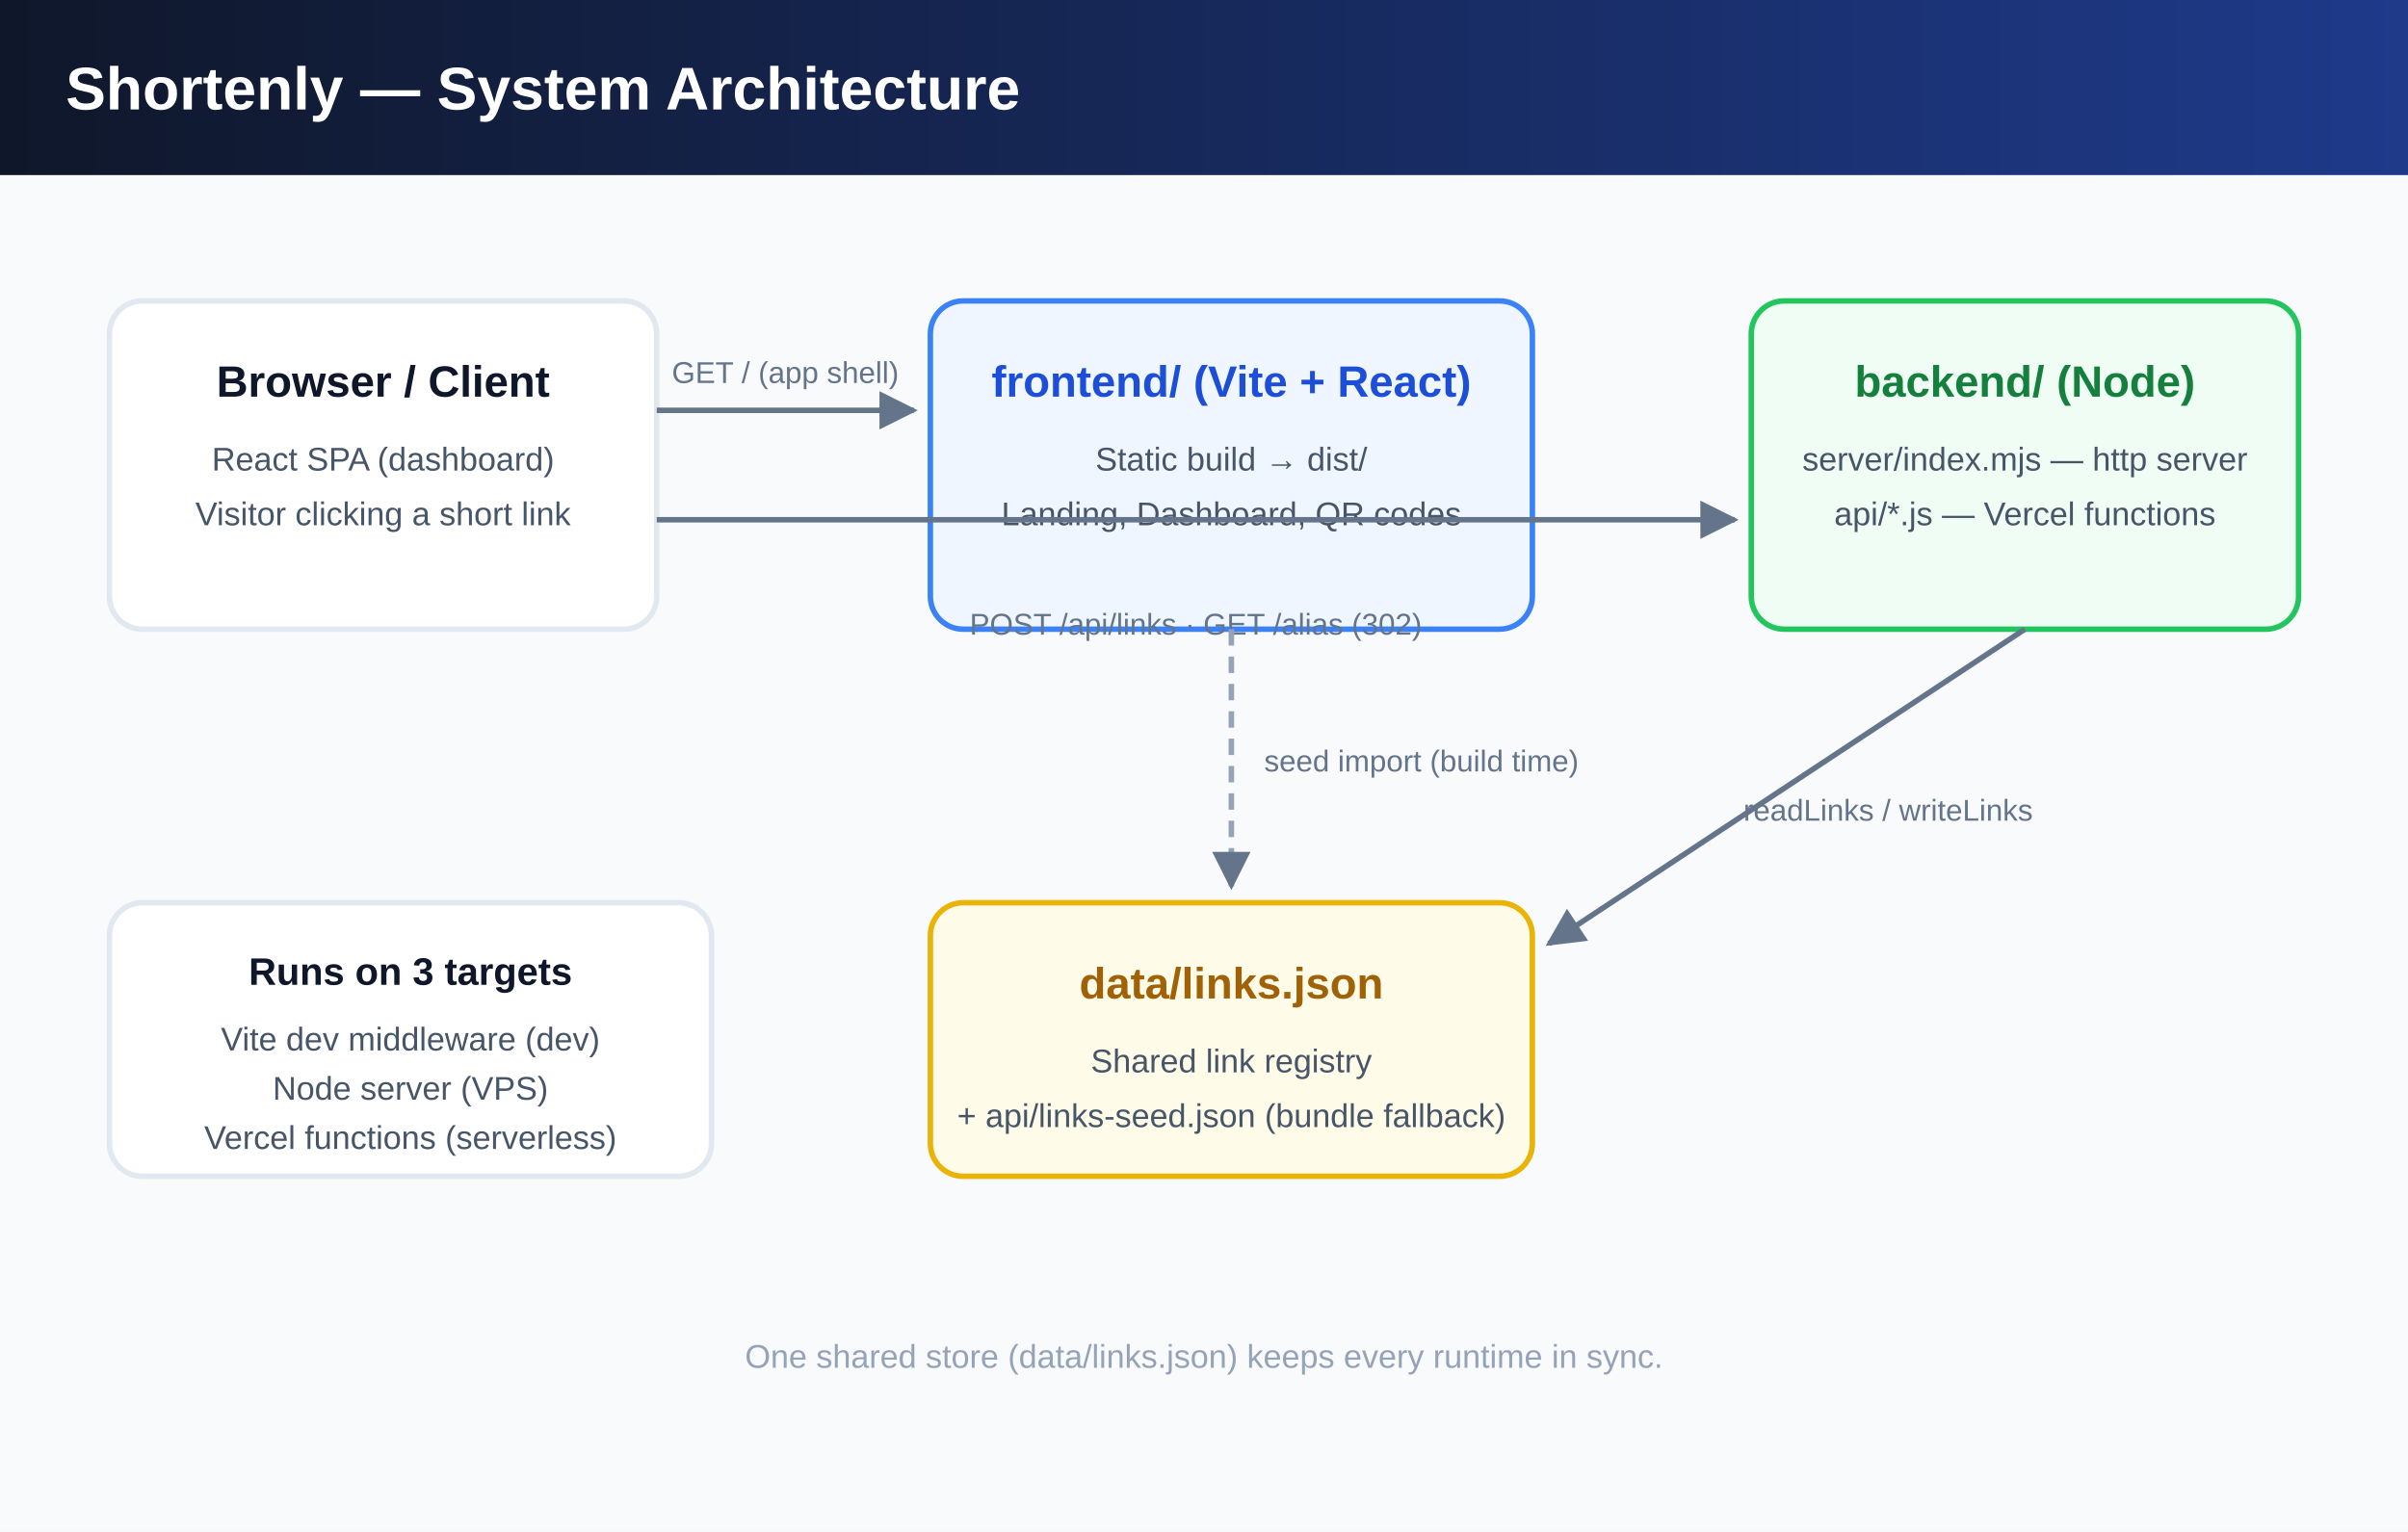
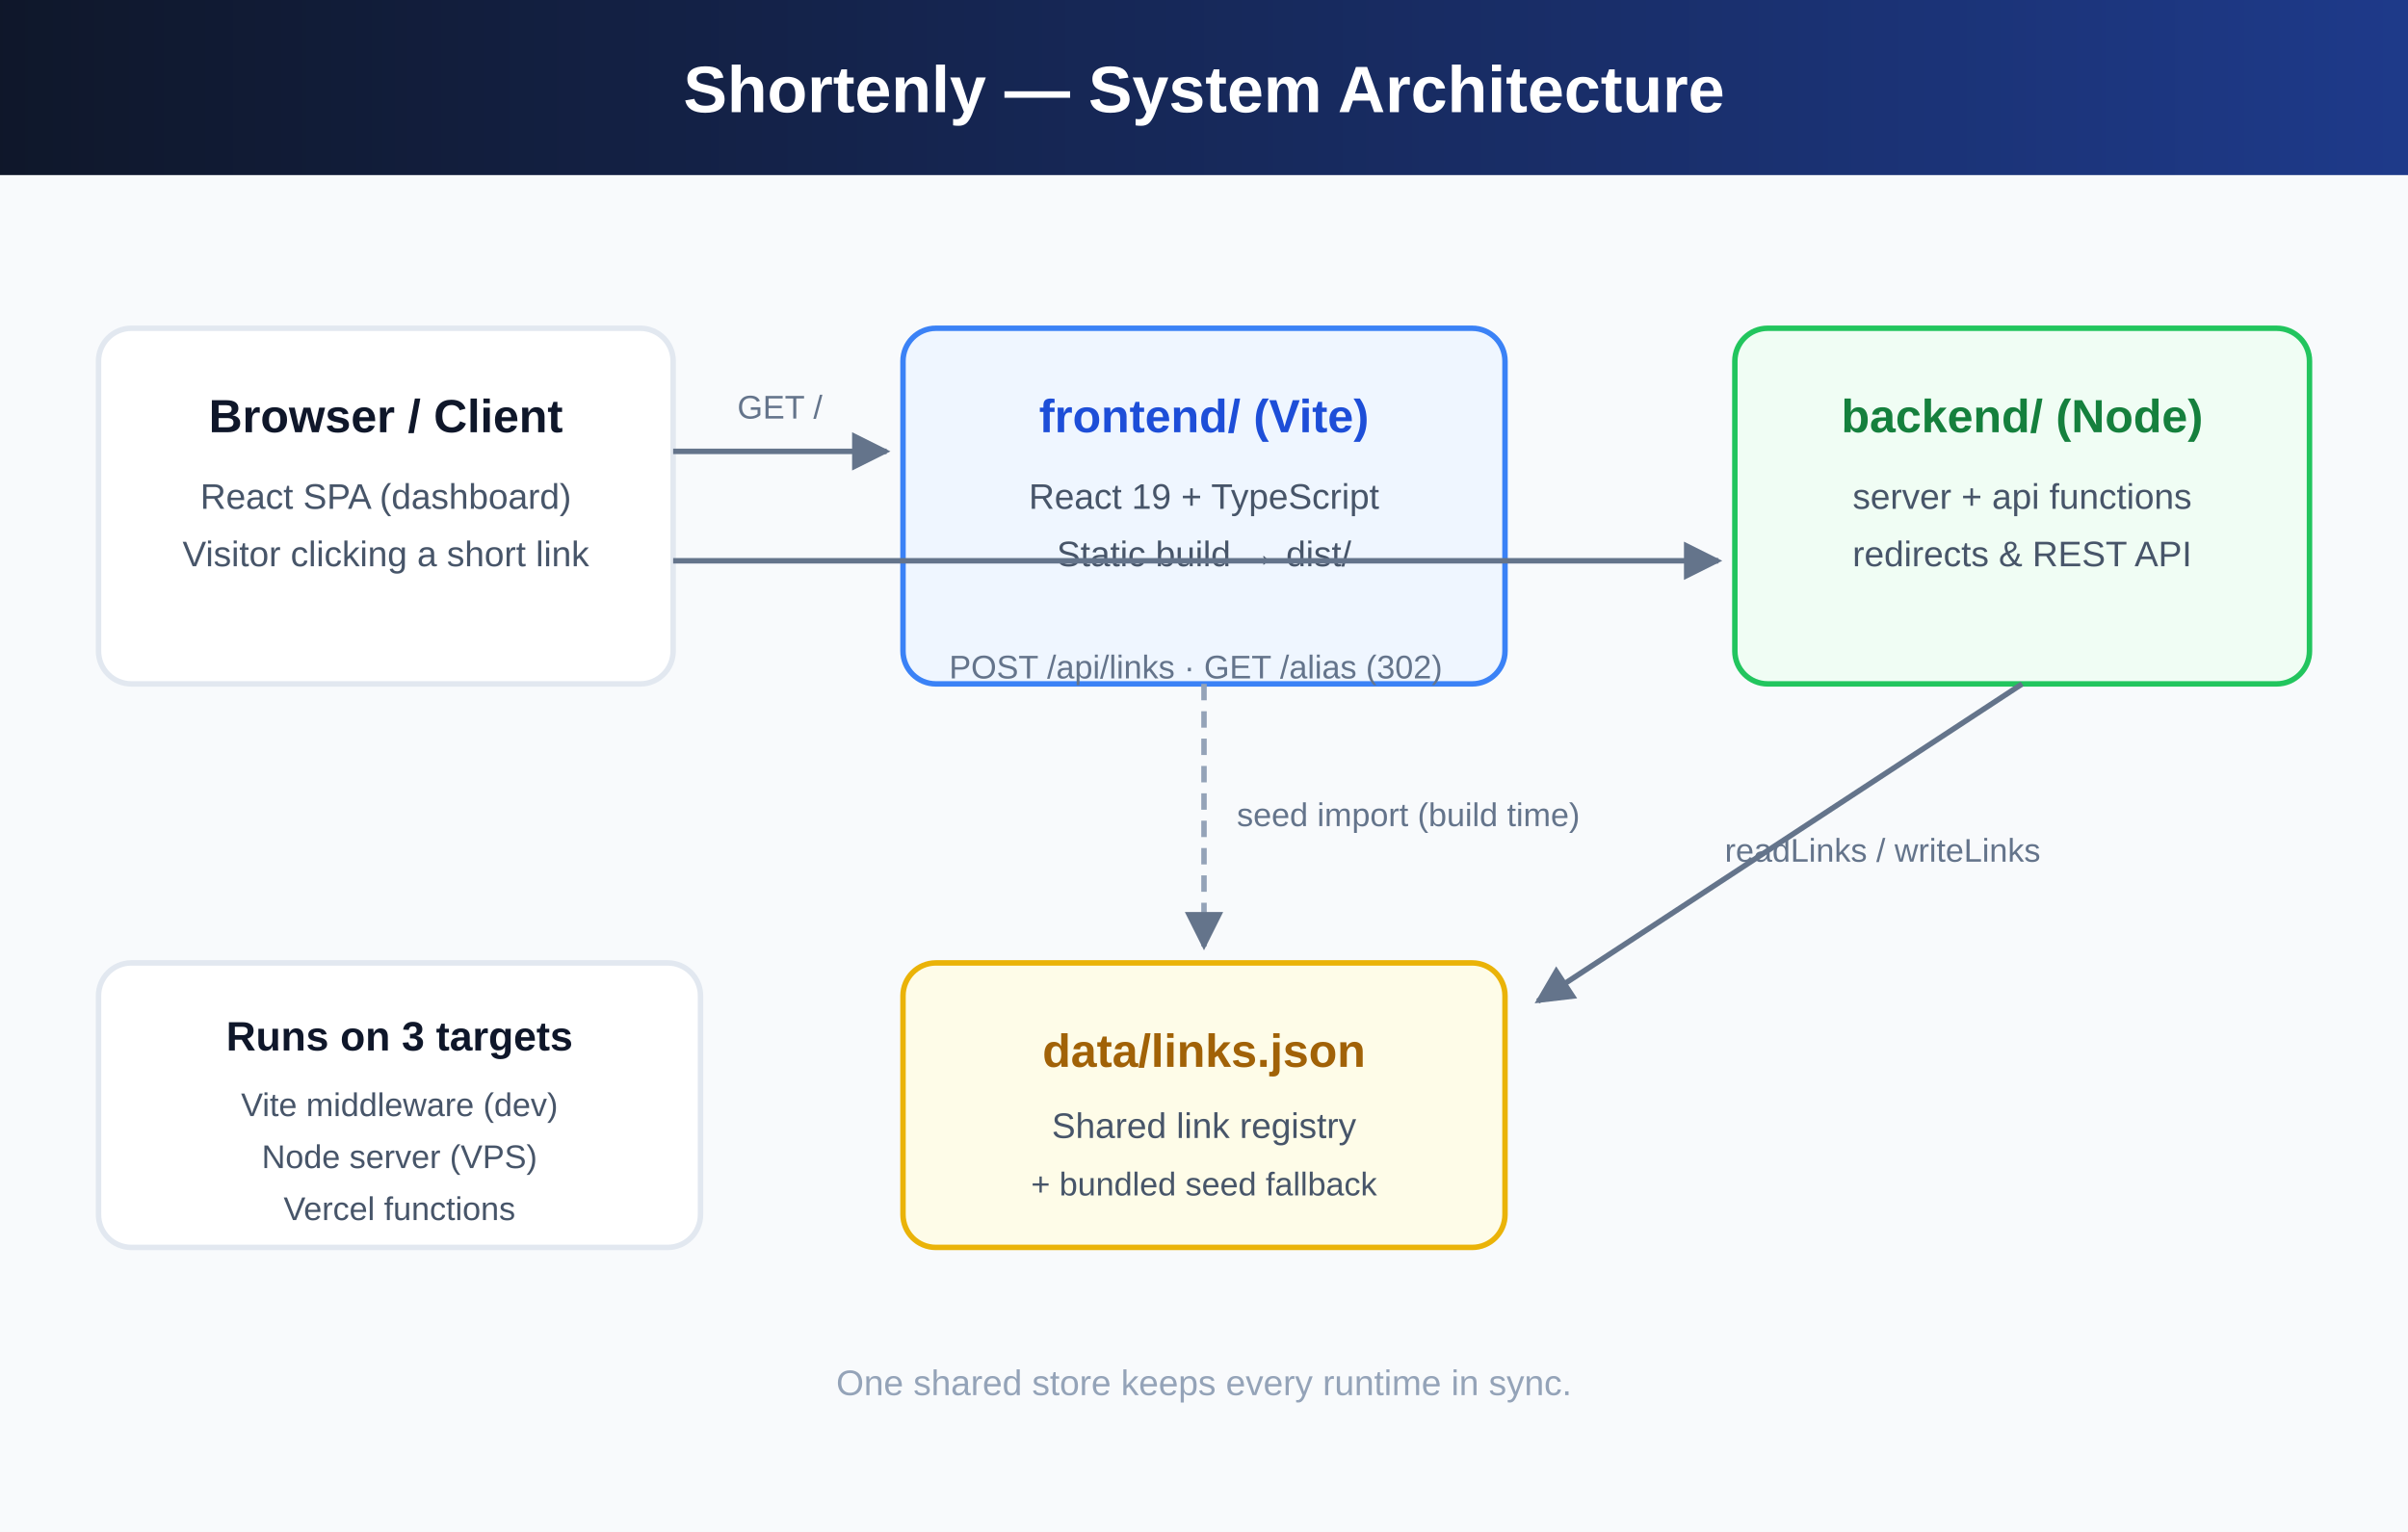
- <svg xmlns="http://www.w3.org/2000/svg" width="880" height="560" viewBox="0 0 880 560" font-family="Segoe UI, Arial, sans-serif">
+ <svg xmlns="http://www.w3.org/2000/svg" viewBox="0 0 880 560" font-family="Segoe UI, Arial, sans-serif">
  <defs>
    <marker id="arr" viewBox="0 0 10 10" refX="9" refY="5" markerWidth="7" markerHeight="7" orient="auto-start-reverse">
      <path d="M 0 0 L 10 5 L 0 10 z" fill="#64748b" />
    </marker>
    <linearGradient id="hdr" x1="0" y1="0" x2="1" y2="0">
      <stop offset="0" stop-color="#0f172a" />
      <stop offset="1" stop-color="#1e3a8a" />
    </linearGradient>
  </defs>
  <rect width="880" height="560" fill="#f8fafc" />
  <rect x="0" y="0" width="880" height="64" fill="url(#hdr)" />
-   <text x="24" y="40" fill="#ffffff" font-size="22" font-weight="650">Shortenly — System Architecture</text>
-   <rect x="40" y="110" width="200" height="120" rx="12" fill="#ffffff" stroke="#e2e8f0" stroke-width="2" />
-   <text x="140" y="145" text-anchor="middle" font-size="16" font-weight="600" fill="#0f172a">Browser / Client</text>
-   <text x="140" y="172" text-anchor="middle" font-size="12" fill="#475569">React SPA (dashboard)</text>
-   <text x="140" y="192" text-anchor="middle" font-size="12" fill="#475569">Visitor clicking a short link</text>
-   <rect x="340" y="110" width="220" height="120" rx="12" fill="#eff6ff" stroke="#3b82f6" stroke-width="2" />
-   <text x="450" y="145" text-anchor="middle" font-size="16" font-weight="600" fill="#1d4ed8">frontend/ (Vite + React)</text>
-   <text x="450" y="172" text-anchor="middle" font-size="12" fill="#475569">Static build → dist/</text>
-   <text x="450" y="192" text-anchor="middle" font-size="12" fill="#475569">Landing, Dashboard, QR codes</text>
-   <rect x="640" y="110" width="200" height="120" rx="12" fill="#f0fdf4" stroke="#22c55e" stroke-width="2" />
-   <text x="740" y="145" text-anchor="middle" font-size="16" font-weight="600" fill="#15803d">backend/ (Node)</text>
-   <text x="740" y="172" text-anchor="middle" font-size="12" fill="#475569">server/index.mjs — http server</text>
-   <text x="740" y="192" text-anchor="middle" font-size="12" fill="#475569">api/*.js — Vercel functions</text>
-   <rect x="340" y="330" width="220" height="100" rx="12" fill="#fefce8" stroke="#eab308" stroke-width="2" />
-   <text x="450" y="365" text-anchor="middle" font-size="16" font-weight="600" fill="#a16207">data/links.json</text>
-   <text x="450" y="392" text-anchor="middle" font-size="12" fill="#475569">Shared link registry</text>
-   <text x="450" y="412" text-anchor="middle" font-size="12" fill="#475569">+ api/links-seed.json (bundle fallback)</text>
-   <line x1="240" y1="150" x2="334" y2="150" stroke="#64748b" stroke-width="2" marker-end="url(#arr)" />
-   <text x="287" y="140" text-anchor="middle" font-size="11" fill="#64748b">GET / (app shell)</text>
-   <line x1="240" y1="190" x2="634" y2="190" stroke="#64748b" stroke-width="2" marker-end="url(#arr)" />
-   <text x="437" y="232" text-anchor="middle" font-size="11" fill="#64748b">POST /api/links · GET /alias (302)</text>
-   <line x1="740" y1="230" x2="566" y2="345" stroke="#64748b" stroke-width="2" marker-end="url(#arr)" />
-   <text x="690" y="300" text-anchor="middle" font-size="11" fill="#64748b">readLinks / writeLinks</text>
-   <line x1="450" y1="230" x2="450" y2="324" stroke="#94a3b8" stroke-width="2" stroke-dasharray="6 4" marker-end="url(#arr)" />
-   <text x="462" y="282" font-size="11" fill="#64748b">seed import (build time)</text>
-   <rect x="40" y="330" width="220" height="100" rx="12" fill="#ffffff" stroke="#e2e8f0" stroke-width="2" />
-   <text x="150" y="360" text-anchor="middle" font-size="14" font-weight="600" fill="#0f172a">Runs on 3 targets</text>
-   <text x="150" y="384" text-anchor="middle" font-size="12" fill="#475569">Vite dev middleware (dev)</text>
-   <text x="150" y="402" text-anchor="middle" font-size="12" fill="#475569">Node server (VPS)</text>
-   <text x="150" y="420" text-anchor="middle" font-size="12" fill="#475569">Vercel functions (serverless)</text>
-   <text x="440" y="500" text-anchor="middle" font-size="12" fill="#94a3b8">One shared store (data/links.json) keeps every runtime in sync.</text>
+   <text x="440" y="41" text-anchor="middle" fill="#ffffff" font-size="24" font-weight="650">Shortenly — System Architecture</text>
+   <rect x="36" y="120" width="210" height="130" rx="12" fill="#ffffff" stroke="#e2e8f0" stroke-width="2" />
+   <text x="141" y="158" text-anchor="middle" font-size="17" font-weight="600" fill="#0f172a">Browser / Client</text>
+   <text x="141" y="186" text-anchor="middle" font-size="13" fill="#475569">React SPA (dashboard)</text>
+   <text x="141" y="207" text-anchor="middle" font-size="13" fill="#475569">Visitor clicking a short link</text>
+   <rect x="330" y="120" width="220" height="130" rx="12" fill="#eff6ff" stroke="#3b82f6" stroke-width="2" />
+   <text x="440" y="158" text-anchor="middle" font-size="17" font-weight="600" fill="#1d4ed8">frontend/ (Vite)</text>
+   <text x="440" y="186" text-anchor="middle" font-size="13" fill="#475569">React 19 + TypeScript</text>
+   <text x="440" y="207" text-anchor="middle" font-size="13" fill="#475569">Static build → dist/</text>
+   <rect x="634" y="120" width="210" height="130" rx="12" fill="#f0fdf4" stroke="#22c55e" stroke-width="2" />
+   <text x="739" y="158" text-anchor="middle" font-size="17" font-weight="600" fill="#15803d">backend/ (Node)</text>
+   <text x="739" y="186" text-anchor="middle" font-size="13" fill="#475569">server + api functions</text>
+   <text x="739" y="207" text-anchor="middle" font-size="13" fill="#475569">redirects &amp; REST API</text>
+   <rect x="330" y="352" width="220" height="104" rx="12" fill="#fefce8" stroke="#eab308" stroke-width="2" />
+   <text x="440" y="390" text-anchor="middle" font-size="17" font-weight="600" fill="#a16207">data/links.json</text>
+   <text x="440" y="416" text-anchor="middle" font-size="13" fill="#475569">Shared link registry</text>
+   <text x="440" y="437" text-anchor="middle" font-size="12" fill="#475569">+ bundled seed fallback</text>
+   <line x1="246" y1="165" x2="324" y2="165" stroke="#64748b" stroke-width="2" marker-end="url(#arr)" />
+   <text x="285" y="153" text-anchor="middle" font-size="12" fill="#64748b">GET /</text>
+   <line x1="246" y1="205" x2="628" y2="205" stroke="#64748b" stroke-width="2" marker-end="url(#arr)" />
+   <text x="437" y="248" text-anchor="middle" font-size="12" fill="#64748b">POST /api/links  ·  GET /alias (302)</text>
+   <line x1="739" y1="250" x2="562" y2="366" stroke="#64748b" stroke-width="2" marker-end="url(#arr)" />
+   <text x="688" y="315" text-anchor="middle" font-size="12" fill="#64748b">readLinks / writeLinks</text>
+   <line x1="440" y1="250" x2="440" y2="346" stroke="#94a3b8" stroke-width="2" stroke-dasharray="6 4" marker-end="url(#arr)" />
+   <text x="452" y="302" font-size="12" fill="#64748b">seed import (build time)</text>
+   <rect x="36" y="352" width="220" height="104" rx="12" fill="#ffffff" stroke="#e2e8f0" stroke-width="2" />
+   <text x="146" y="384" text-anchor="middle" font-size="15" font-weight="600" fill="#0f172a">Runs on 3 targets</text>
+   <text x="146" y="408" text-anchor="middle" font-size="12" fill="#475569">Vite middleware (dev)</text>
+   <text x="146" y="427" text-anchor="middle" font-size="12" fill="#475569">Node server (VPS)</text>
+   <text x="146" y="446" text-anchor="middle" font-size="12" fill="#475569">Vercel functions</text>
+   <text x="440" y="510" text-anchor="middle" font-size="13" fill="#94a3b8">One shared store keeps every runtime in sync.</text>
</svg>
